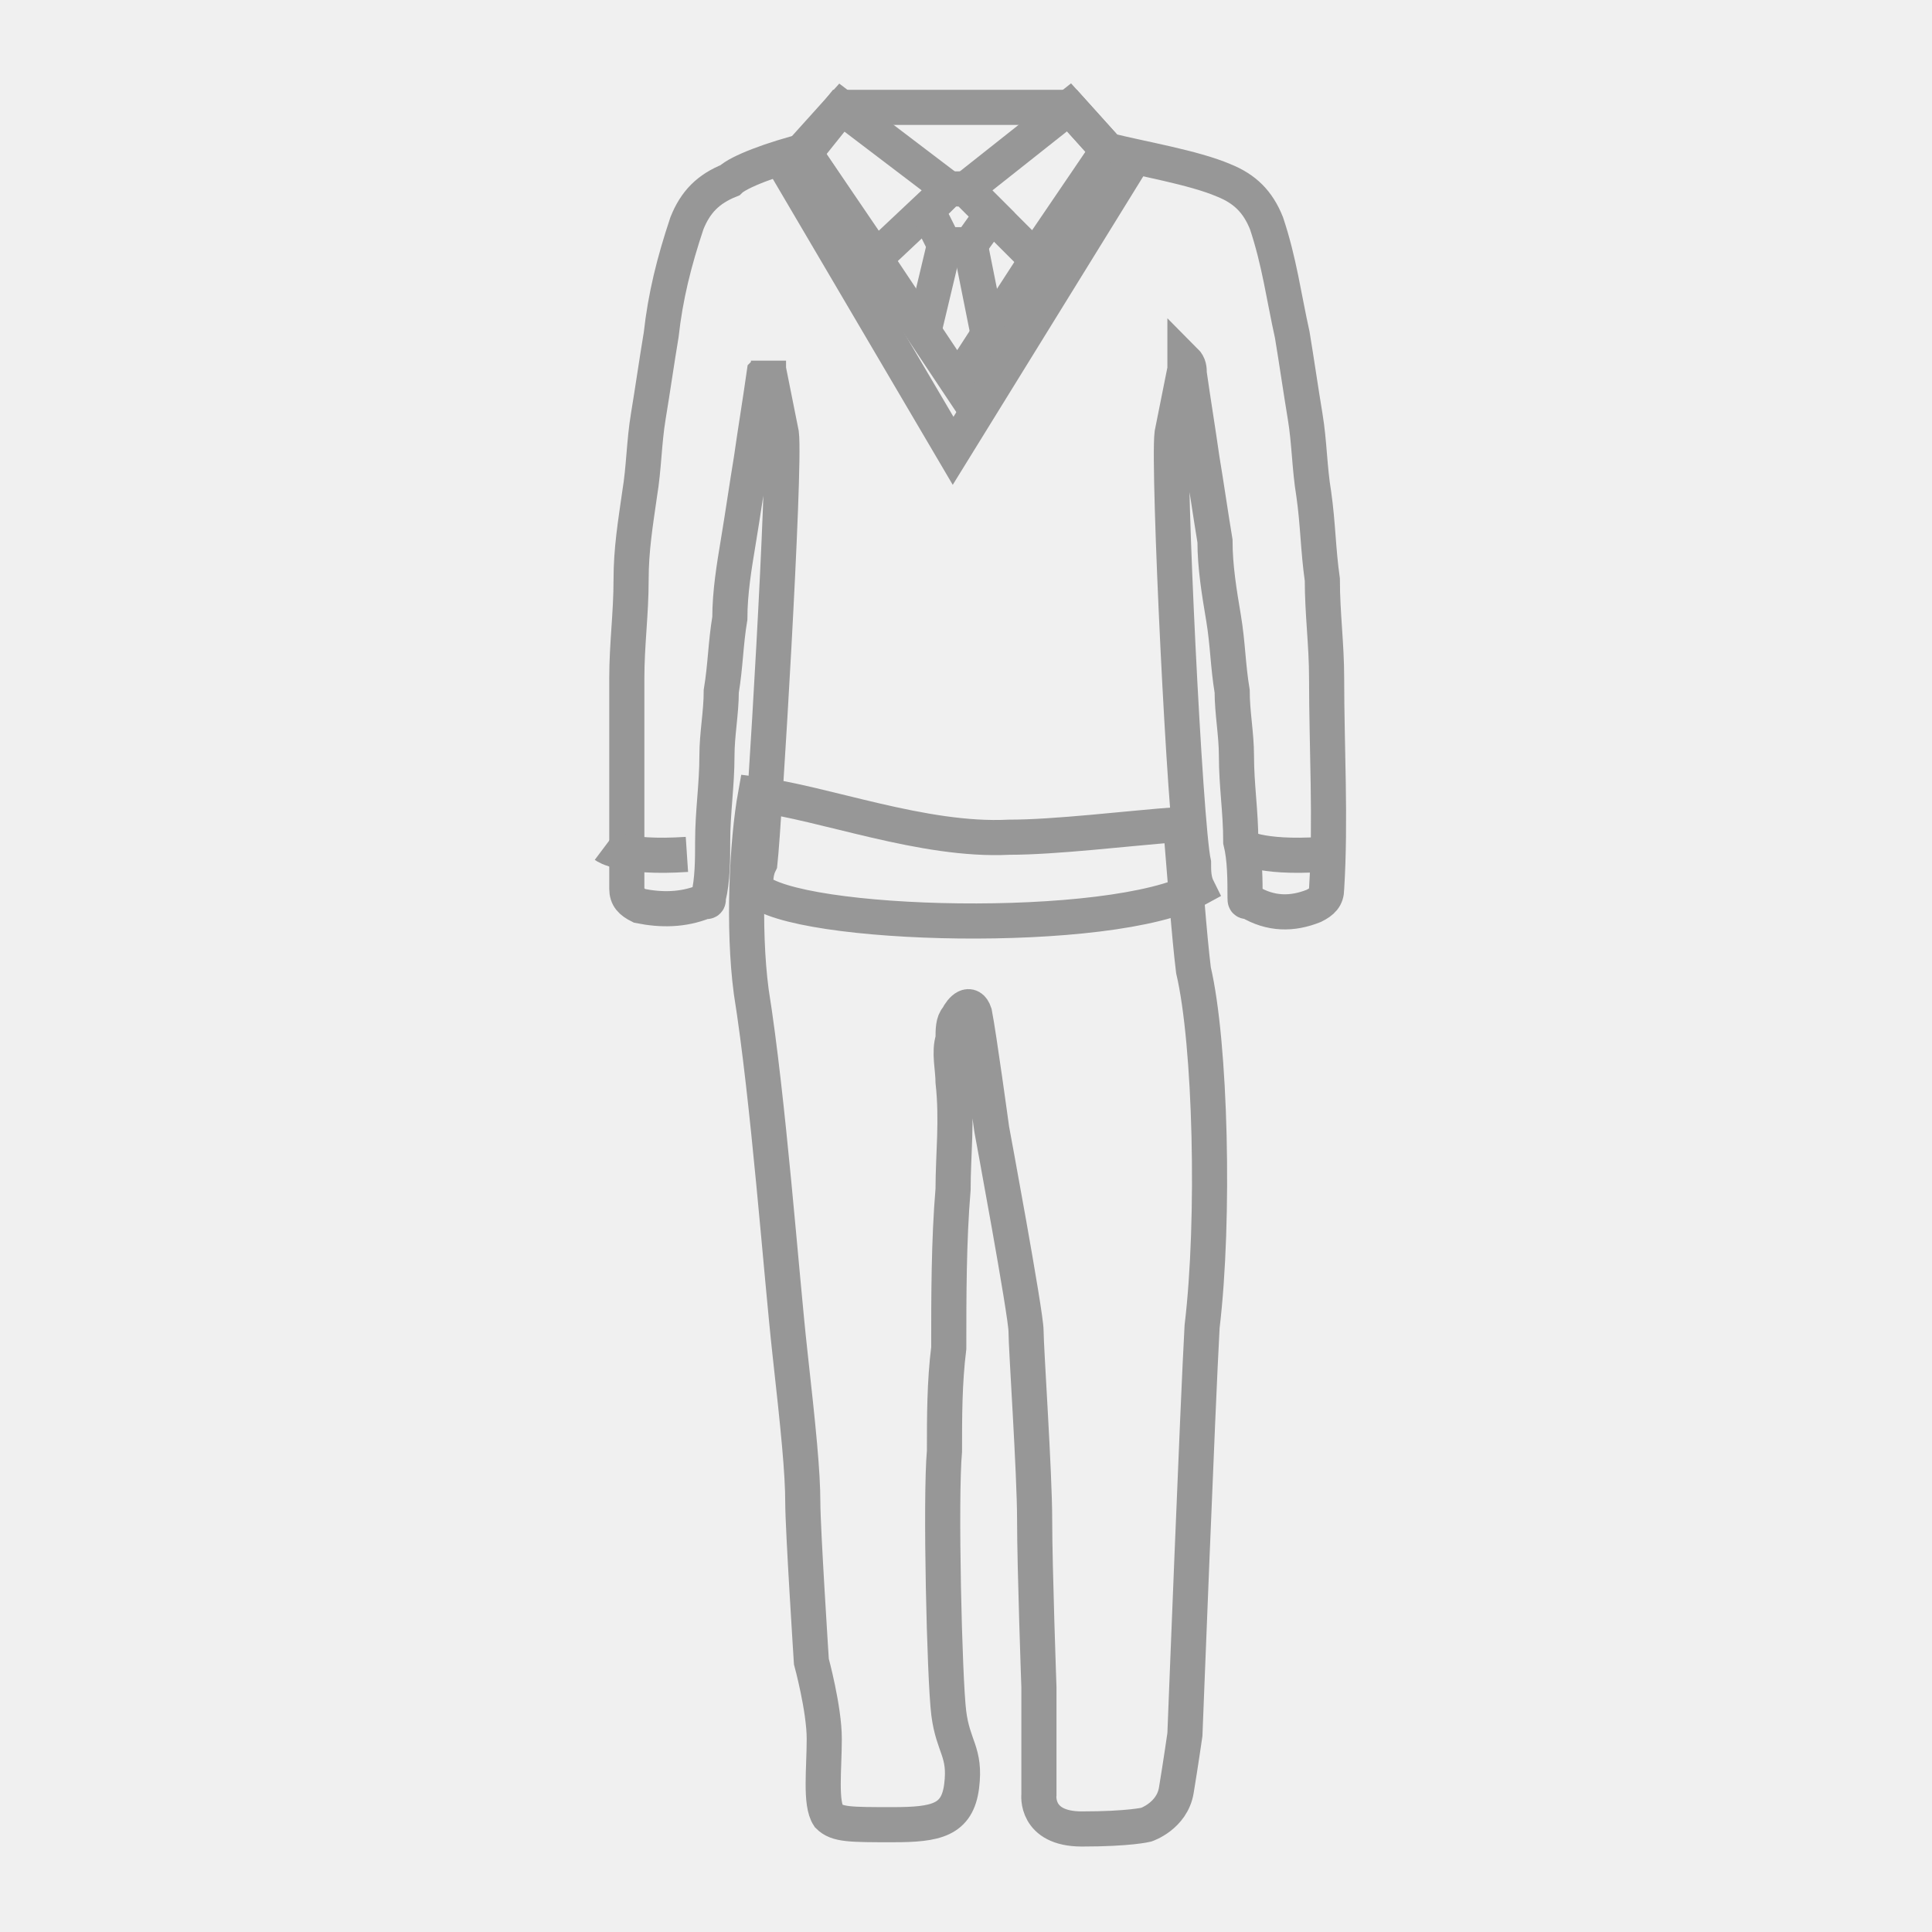
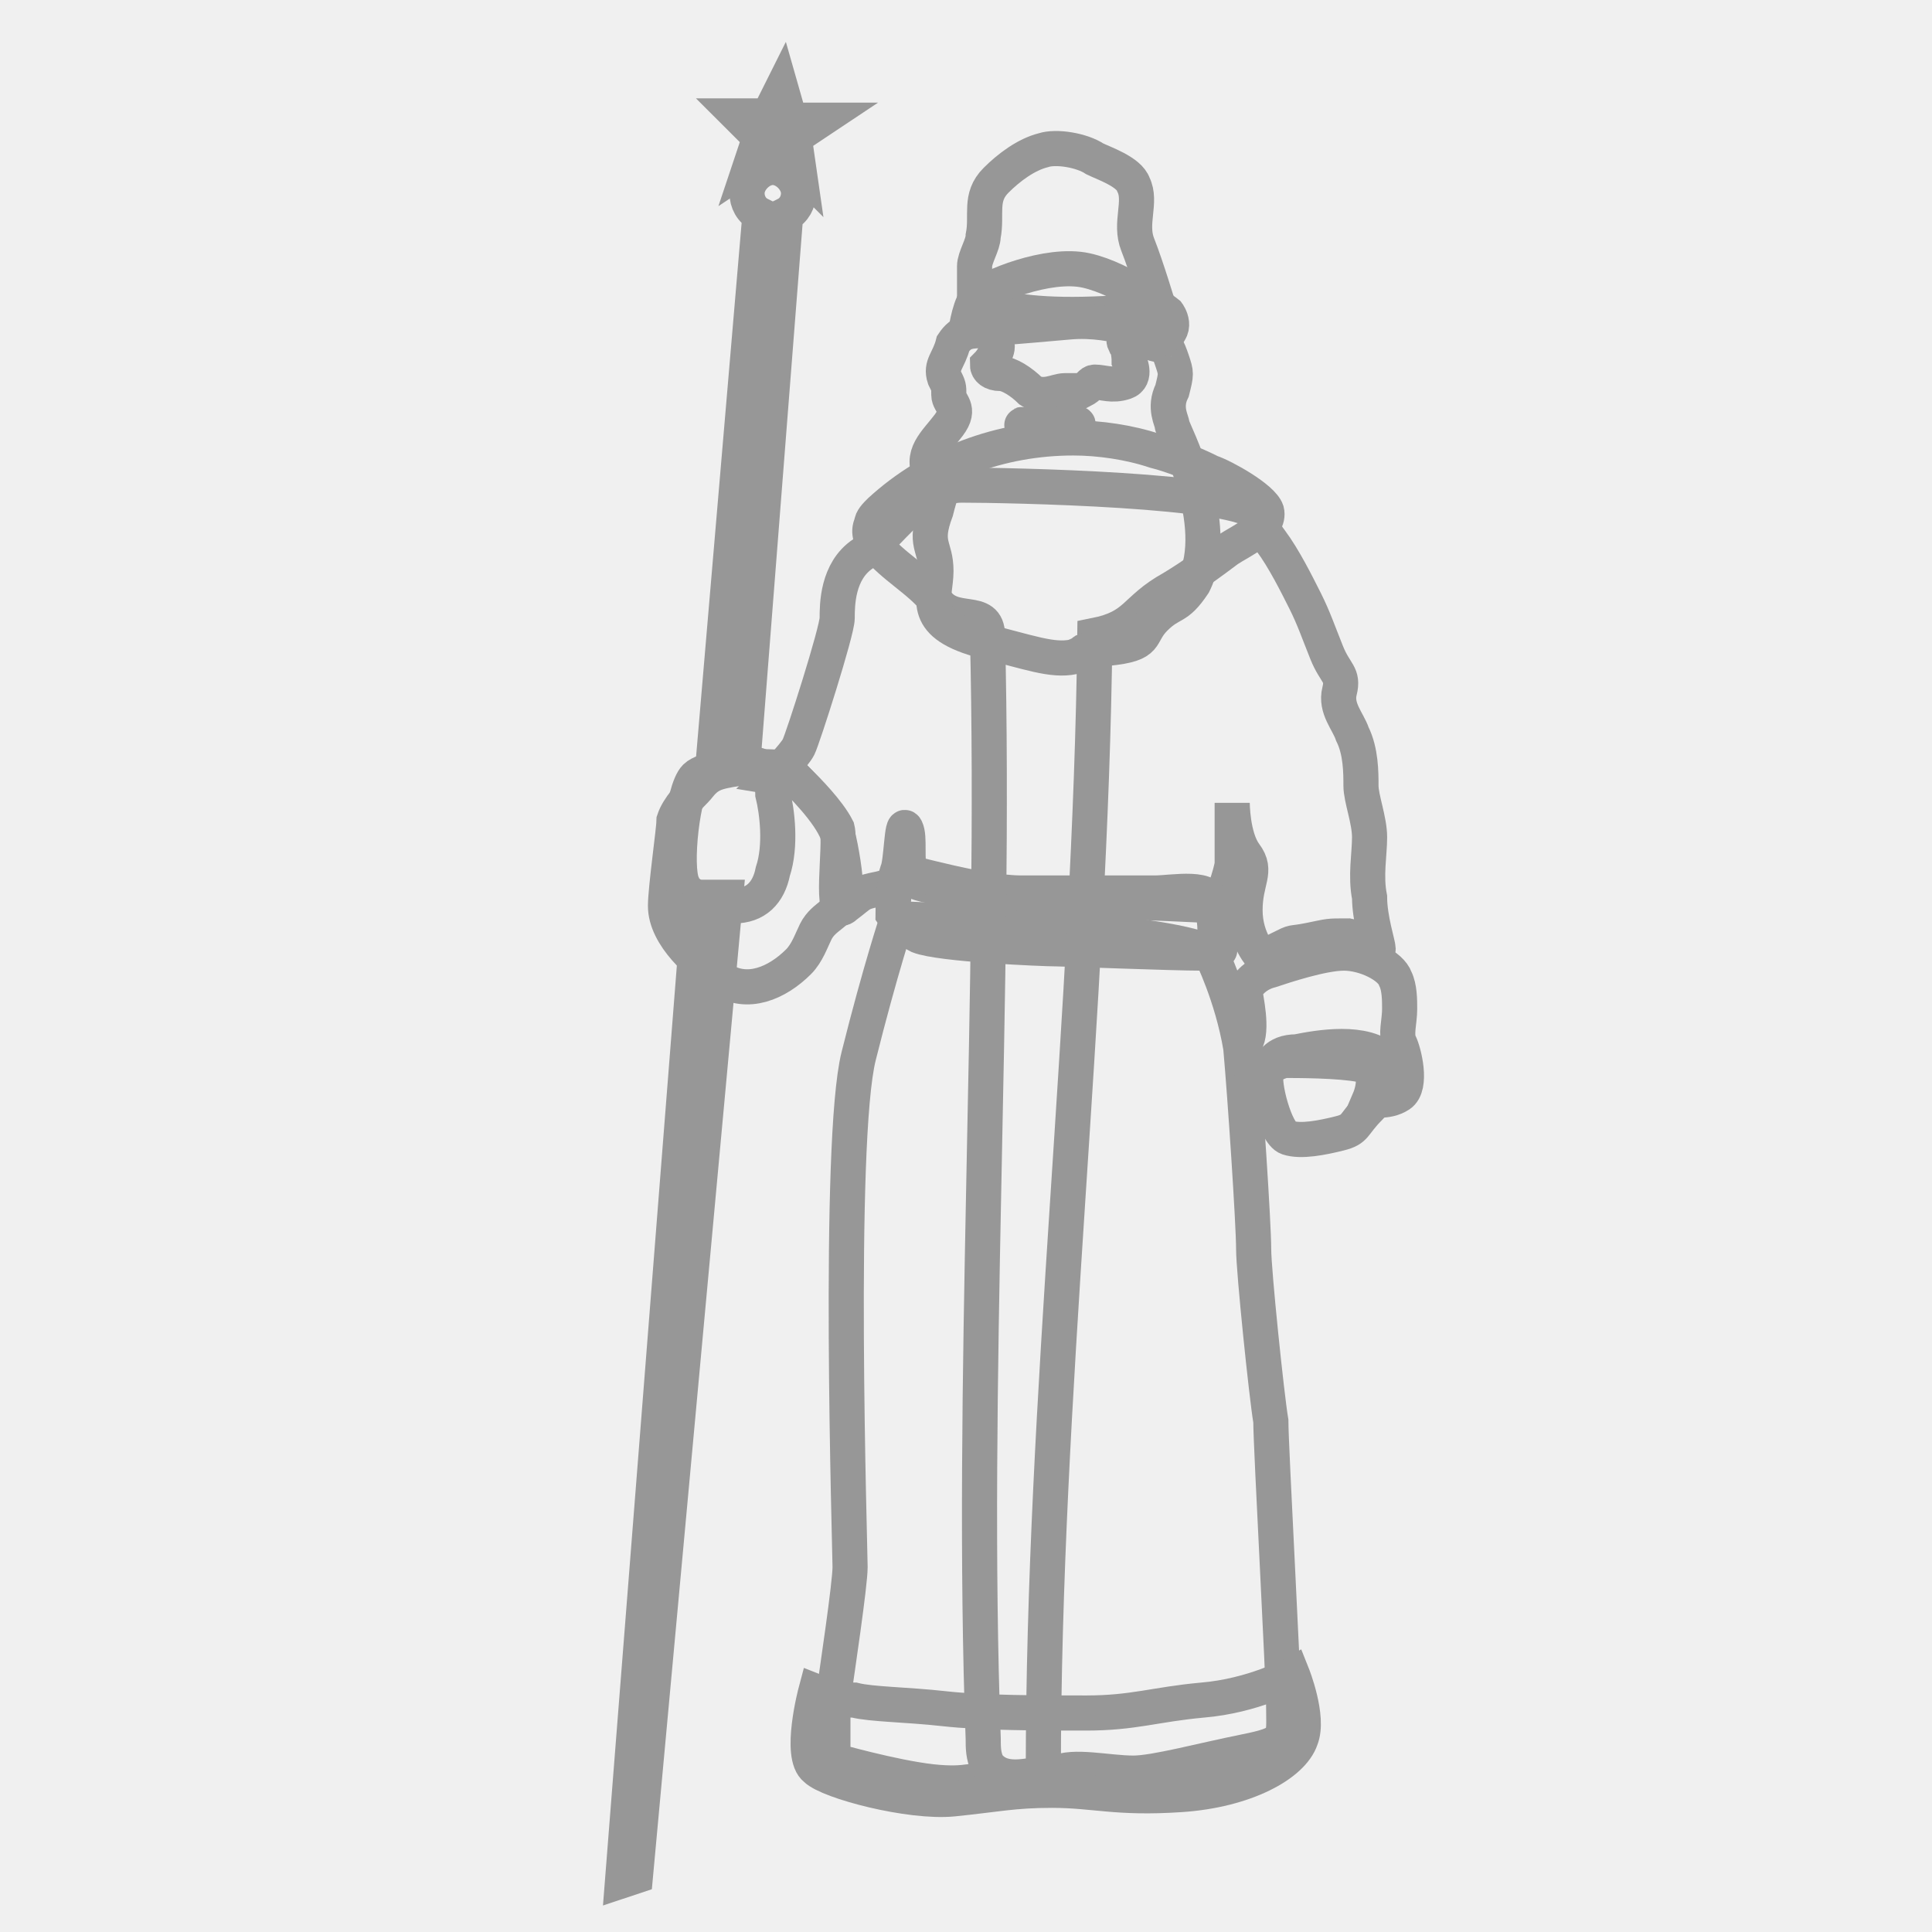
<svg xmlns="http://www.w3.org/2000/svg" width="55" height="55" viewBox="0 0 55 55" fill="none">
  <g clip-path="url(#clip0)">
-     <path d="M33.609 23.467C32.02 23.589 30.065 23.834 28.721 23.834C26.276 23.956 23.465 22.856 21.509 22.611C21.265 23.956 21.143 26.4 21.387 28.234C21.876 31.289 22.243 36.3 22.487 38.5C22.732 40.7 22.854 41.922 22.854 42.778C22.854 43.511 23.098 47.3 23.098 47.3C23.098 47.3 23.465 48.645 23.465 49.5C23.465 50.356 23.343 51.334 23.587 51.7C23.832 51.945 24.198 51.945 25.421 51.945C26.643 51.945 27.254 51.822 27.376 50.845C27.498 49.867 27.132 49.745 27.009 48.767C26.887 47.789 26.765 42.656 26.887 41.311C26.887 40.334 26.887 39.356 27.009 38.378C27.009 36.911 27.009 35.322 27.132 33.856C27.132 32.878 27.254 31.9 27.132 30.8C27.132 30.434 27.009 29.945 27.132 29.578C27.132 29.334 27.132 29.089 27.254 28.967C27.376 28.722 27.62 28.478 27.743 28.845C27.865 29.456 28.232 32.145 28.232 32.145C28.232 32.145 29.209 37.4 29.209 37.889C29.209 38.378 29.454 41.922 29.454 43.267C29.454 44.611 29.576 48.034 29.576 48.034V51.089C29.576 51.089 29.454 52.067 30.798 52.067C32.143 52.067 32.632 51.945 32.632 51.945C32.632 51.945 33.365 51.7 33.487 50.967C33.609 50.234 33.732 49.378 33.732 49.378C33.732 49.378 34.098 39.967 34.221 37.767C34.587 34.711 34.465 29.7 33.976 27.622C33.854 26.645 33.732 24.934 33.609 23.467Z" stroke="#979797" stroke-miterlimit="10" />
-     <path d="M31.533 4.278C32.51 4.522 33.977 4.767 34.833 5.133C35.444 5.378 35.81 5.745 36.055 6.356C36.422 7.456 36.544 8.433 36.788 9.533C36.91 10.267 37.033 11.122 37.155 11.856C37.277 12.589 37.277 13.322 37.399 14.056C37.522 14.911 37.522 15.645 37.644 16.5C37.644 17.478 37.766 18.333 37.766 19.311C37.766 21.267 37.888 23.345 37.766 25.3C37.766 25.545 37.644 25.667 37.399 25.789C36.788 26.033 36.177 26.033 35.566 25.667C35.444 25.667 35.444 25.667 35.444 25.545C35.444 25.056 35.444 24.445 35.322 23.956C35.322 23.1 35.199 22.367 35.199 21.511C35.199 20.9 35.077 20.289 35.077 19.678C34.955 18.945 34.955 18.333 34.833 17.6C34.71 16.867 34.588 16.133 34.588 15.4C34.466 14.667 34.344 13.811 34.221 13.078C34.099 12.222 33.977 11.489 33.855 10.633C33.855 10.511 33.855 10.389 33.733 10.267C33.733 10.389 33.733 10.389 33.733 10.511C33.61 11.122 33.488 11.733 33.366 12.345C33.244 13.322 33.733 23.467 33.977 24.567C33.977 24.811 33.977 25.056 34.099 25.3C31.655 26.645 22.61 26.4 21.51 25.3C21.51 25.056 21.51 24.811 21.633 24.567C21.755 23.467 22.366 13.322 22.244 12.345C22.122 11.733 21.999 11.122 21.877 10.511C21.877 10.389 21.877 10.389 21.877 10.267C21.877 10.389 21.877 10.511 21.755 10.633C21.633 11.489 21.51 12.222 21.388 13.078C21.266 13.811 21.144 14.667 21.021 15.4C20.899 16.133 20.777 16.867 20.777 17.6C20.655 18.333 20.655 18.945 20.533 19.678C20.533 20.289 20.41 20.9 20.41 21.511C20.41 22.367 20.288 23.1 20.288 23.956C20.288 24.445 20.288 25.056 20.166 25.545C20.166 25.667 20.166 25.667 20.044 25.667C19.433 25.911 18.822 25.911 18.21 25.789C17.966 25.667 17.844 25.545 17.844 25.3C17.844 23.345 17.844 21.267 17.844 19.311C17.844 18.333 17.966 17.478 17.966 16.5C17.966 15.645 18.088 14.911 18.21 14.056C18.333 13.322 18.333 12.589 18.455 11.856C18.577 11.122 18.699 10.267 18.822 9.533C18.944 8.433 19.188 7.456 19.555 6.356C19.799 5.745 20.166 5.378 20.777 5.133C21.021 4.889 21.999 4.522 22.977 4.278L23.955 3.056C23.955 3.056 26.277 3.056 27.255 3.056C28.233 3.056 30.433 3.056 30.433 3.056L31.533 4.278Z" stroke="#979797" stroke-miterlimit="10" />
-     <path d="M30.433 3.056L31.533 4.278L29.456 7.333L27.5 5.378L30.433 3.056Z" stroke="#979797" stroke-miterlimit="10" />
-     <path d="M23.956 3.056L22.855 4.278L24.933 7.333L27.011 5.378L23.956 3.056Z" stroke="#979797" stroke-miterlimit="10" />
-     <path d="M17.232 24.078C17.232 24.078 17.721 24.445 19.555 24.323" stroke="#979797" stroke-miterlimit="10" />
-     <path d="M35.322 24.078C35.322 24.078 35.811 24.445 37.645 24.323" stroke="#979797" stroke-miterlimit="10" />
-     <path d="M27.009 5.378H27.498L28.232 6.111L27.621 6.967H26.887L26.398 5.989L27.009 5.378Z" stroke="#979797" stroke-miterlimit="10" />
-     <path d="M31.533 4.278L27.256 10.878L22.855 4.278" stroke="#979797" stroke-miterlimit="10" />
-     <path d="M27.621 6.967L28.11 9.411L27.621 6.967Z" stroke="#979797" stroke-miterlimit="10" />
-     <path d="M26.889 6.967L26.277 9.533" stroke="#979797" stroke-miterlimit="10" />
-     <path d="M32.266 4.522L27.133 12.834L22.244 4.522" stroke="#979797" stroke-miterlimit="10" />
+     <path d="M35.811 14.666C35.811 14.666 35.811 14.911 36.178 15.399C36.544 15.888 36.911 16.622 37.156 17.11C37.4 17.599 37.522 17.966 37.767 18.577C38.011 19.188 38.256 19.188 38.133 19.677C38.011 20.166 38.378 20.533 38.5 20.899C38.744 21.388 38.744 21.999 38.744 22.366C38.744 22.733 38.989 23.344 38.989 23.833C38.989 24.322 38.867 24.933 38.989 25.544C38.989 26.155 39.233 26.888 39.233 27.011C39.233 27.133 38.989 26.766 38.378 26.644C37.767 26.644 37.889 26.644 37.278 26.766C36.667 26.888 36.911 26.766 36.422 27.011C35.933 27.255 35.933 27.255 35.933 27.255C35.933 27.255 35.444 26.766 35.444 25.91C35.444 25.055 35.811 24.811 35.444 24.322C35.078 23.833 35.078 22.855 35.078 22.855C35.078 22.855 35.078 24.199 35.078 24.566C35.078 24.811 34.711 25.788 34.711 25.788C34.589 25.788 32.389 25.666 31.289 25.666C30.311 25.788 29.822 25.666 28.722 25.544C27.622 25.299 25.911 25.299 25.911 24.933C25.789 24.444 25.911 23.833 25.789 23.588C25.667 23.344 25.667 24.566 25.544 24.811C25.422 25.177 25.544 25.177 25.056 25.299C24.444 25.422 24.567 25.422 24.078 25.788C23.589 26.277 23.956 24.077 23.833 23.588C23.589 23.099 22.978 22.488 22.733 22.244C22 22.122 22 22.122 22 22.122C22 22.122 22.611 21.511 22.733 21.266C22.856 21.022 23.833 17.966 23.833 17.599C23.833 17.233 23.833 16.255 24.567 15.766C25.3 15.277 26.156 13.81 27.378 13.81C28.6 13.81 35.444 13.933 35.811 14.666Z" stroke="#979797" stroke-miterlimit="10" />
+     <path d="M34.467 27.133C34.467 27.133 35.078 28.355 35.322 29.822C35.444 31.166 35.689 34.833 35.689 35.566C35.689 36.178 36.055 39.722 36.178 40.455C36.178 41.189 36.544 47.789 36.544 48.644C36.544 49.5 36.666 49.622 35.444 49.866C34.222 50.111 32.878 50.477 32.267 50.477C31.533 50.477 30.555 50.233 30.067 50.477C29.578 50.722 28.478 50.722 28.111 50.722C27.744 50.6 27.622 50.844 26.522 50.722C25.422 50.6 23.711 50.111 23.711 50.111C23.711 50.111 23.711 49.133 23.711 48.4C23.833 47.544 24.2 45.1 24.2 44.611C24.2 44.122 23.833 32.511 24.444 30.066C25.055 27.622 25.544 26.155 25.544 26.155C25.544 26.155 33.122 26.4 34.467 27.133Z" stroke="#979797" stroke-miterlimit="10" />
+     <path d="M34.466 25.788C34.466 25.788 34.589 26.033 34.589 26.522C34.589 27.011 35.077 27.133 34.222 27.133C33.366 27.133 30.311 27.011 30.066 27.011C29.7 27.011 26.766 26.888 26.155 26.644C25.666 26.399 25.422 26.033 25.422 26.033C25.422 26.033 25.422 24.811 25.666 24.811C25.911 24.811 27.866 25.422 29.088 25.422C30.311 25.422 32.389 25.422 32.877 25.422C33.366 25.422 34.589 25.177 34.466 25.788Z" stroke="#979797" stroke-miterlimit="10" />
+     <path d="M32.879 12.834C33.368 12.956 33.979 13.2 34.468 13.445C34.835 13.567 35.935 14.178 36.057 14.545C36.179 15.034 35.324 15.4 34.957 15.645C34.468 16.011 33.979 16.378 33.368 16.745C32.268 17.356 32.39 17.845 31.168 18.089C31.046 28.845 29.701 39.722 29.701 50.478C29.09 50.6 28.479 50.722 28.112 50.233C27.99 49.989 27.99 49.745 27.99 49.5C27.623 39.478 28.357 28.111 28.112 18.089C28.112 17.233 27.135 17.845 26.646 17.111C26.157 16.5 25.424 16.134 24.935 15.522C24.812 15.4 24.69 15.156 24.812 14.911C24.812 14.789 24.935 14.667 25.057 14.545C26.523 13.2 28.479 12.467 30.557 12.467C31.29 12.467 32.146 12.589 32.879 12.834Z" stroke="#979797" stroke-miterlimit="10" />
+     <path d="M32.145 10.267C32.145 10.267 32.389 10.756 32.022 10.878C31.656 11 31.411 10.878 31.167 10.878C31.045 10.878 31.045 11 30.8 11.122C30.556 11.122 30.556 11.122 30.311 11.122C30.067 11.122 29.7 11.367 29.334 11.122C29.089 10.878 28.722 10.633 28.478 10.633C28.233 10.633 28.111 10.511 28.111 10.389C28.233 10.267 28.478 9.9 28.356 9.778C28.233 9.778 28.6 9.289 28.111 9.411C27.622 9.411 27.378 9.411 27.134 9.778C27.011 10.267 26.767 10.389 26.889 10.756C27.011 11 27.011 11 27.011 11.245C27.011 11.489 27.378 11.611 27.011 12.1C26.645 12.589 26.156 12.956 26.522 13.567C26.889 14.178 26.889 13.567 26.645 14.545C26.278 15.522 26.645 15.522 26.645 16.256C26.645 16.989 26.156 17.722 27.867 18.211C29.334 18.578 29.945 18.822 30.556 18.7C31.167 18.456 30.433 18.578 31.534 18.456C32.756 18.333 32.389 18.089 32.878 17.6C33.367 17.111 33.489 17.356 33.978 16.622C34.834 14.911 33.367 12.222 33.367 12.1C33.367 11.978 33.122 11.611 33.367 11.122C33.489 10.633 33.489 10.633 33.367 10.267C33.245 9.9 33.122 9.656 33 9.778C32.878 9.9 32.511 9.533 32.389 9.533C32.267 9.533 31.9 9.533 32.022 9.778C32.145 9.9 32.145 10.267 32.145 10.267Z" stroke="#979797" stroke-miterlimit="10" />
+     <path d="M33 8.8C33 8.8 32.633 7.577 32.389 6.966C32.144 6.355 32.511 5.744 32.266 5.255C32.144 4.889 31.411 4.644 31.166 4.522C30.8 4.277 30.066 4.155 29.7 4.277C29.211 4.4 28.722 4.766 28.355 5.133C27.866 5.622 28.111 6.111 27.989 6.722C27.989 6.966 27.744 7.333 27.744 7.577C27.744 7.822 27.744 8.433 27.744 8.433C27.744 8.433 28.477 9.289 33 8.8Z" stroke="#979797" stroke-miterlimit="10" />
+     <path d="M33 9.655C33 9.655 31.778 9.044 30.433 9.166C29.089 9.288 27.5 9.411 27.5 9.411C27.5 9.411 27.622 8.555 27.867 8.433C28.111 8.188 29.822 7.455 30.922 7.7C32.022 7.944 33.244 8.922 33.244 8.922C33.244 8.922 33.611 9.411 33 9.655Z" stroke="#979797" stroke-miterlimit="10" />
+     <path d="M36.79 47.666C36.79 47.666 35.69 48.277 34.223 48.399C32.879 48.522 32.268 48.766 30.923 48.766C29.579 48.766 27.99 48.766 26.89 48.644C25.79 48.522 24.812 48.522 24.323 48.399C23.834 48.399 23.223 48.155 23.223 48.155C23.223 48.155 22.734 49.988 23.223 50.355C23.59 50.722 25.912 51.333 27.134 51.211C28.357 51.088 28.845 50.966 29.945 50.966C31.168 50.966 31.779 51.211 33.612 51.088C35.445 50.966 36.79 50.233 37.034 49.499C37.279 48.888 36.79 47.666 36.79 47.666Z" stroke="#979797" stroke-miterlimit="10" />
+     <path d="M35.445 28.233C35.445 28.111 35.689 27.744 36.178 27.622C36.545 27.5 37.645 27.133 38.256 27.133C38.867 27.133 39.6 27.5 39.723 27.866C39.845 28.111 39.845 28.477 39.845 28.722C39.845 29.088 39.723 29.455 39.845 29.7C39.967 29.944 40.212 30.922 39.845 31.166C39.478 31.411 38.989 31.288 38.989 31.288C38.989 31.288 39.356 30.433 38.745 30.311C38.134 30.188 36.911 30.188 36.545 30.188C36.178 30.311 35.689 30.555 35.689 30.555C35.689 30.555 35.323 30.066 35.445 29.7C35.689 29.333 35.445 28.355 35.445 28.233Z" stroke="#979797" stroke-miterlimit="10" />
+     <path d="M22.367 21.878C22.856 22.367 23.59 23.1 23.834 23.711C23.956 24.2 24.079 24.933 24.079 25.422C23.956 26.033 23.468 26.033 23.223 26.522C23.101 26.767 22.979 27.133 22.734 27.378C22.123 27.989 21.267 28.356 20.534 27.867C19.923 27.5 18.945 26.644 18.945 25.789C18.945 25.3 19.19 23.589 19.19 23.344C19.312 22.978 19.679 22.611 19.801 22.489C19.923 22.367 20.045 22.122 20.412 22C20.779 21.878 21.756 21.756 22.367 21.878Z" stroke="#979797" stroke-miterlimit="10" />
+     <path d="M22.001 24.81C21.879 25.422 21.512 25.788 20.901 25.788C20.29 25.788 19.557 25.544 19.434 25.177C19.19 24.688 19.434 22.488 19.801 22.122C20.045 21.877 21.023 21.755 21.39 21.755C21.757 21.755 22.001 21.999 22.001 22.61C22.123 23.099 22.245 24.077 22.001 24.81Z" stroke="#979797" stroke-miterlimit="10" />
+     <path d="M39.477 30.188C39.477 30.188 39.477 31.044 38.989 31.533C38.5 32.022 38.622 32.144 38.133 32.266C37.644 32.388 37.033 32.511 36.666 32.388C36.3 32.266 35.933 30.799 36.055 30.555C36.177 30.311 36.3 29.944 36.911 29.944C37.522 29.822 38.866 29.577 39.477 30.188Z" stroke="#979797" stroke-miterlimit="10" />
+     <path d="M30.678 12.099C30.801 11.977 30.067 12.099 29.701 12.099C29.334 12.099 29.456 12.099 29.09 12.099C28.967 11.977 30.067 12.833 30.678 12.099Z" stroke="#979797" stroke-miterlimit="10" />
+     <path d="M18.089 53.411L20.656 25.544H19.923L17.723 53.533L18.089 53.411Z" stroke="#979797" stroke-miterlimit="10" />
+     <path d="M22 4.767C21.634 4.767 21.267 5.133 21.267 5.5C21.267 5.744 21.389 5.989 21.634 6.111L20.289 21.878L21.145 21.756L22.367 6.111C22.611 5.989 22.733 5.744 22.733 5.5C22.733 5.133 22.367 4.767 22 4.767Z" stroke="#979797" stroke-miterlimit="10" />
+     <path d="M23.344 3.422H22.488L22.244 2.566L21.877 3.3H21.021L21.633 3.911L21.388 4.644L22.122 4.155L22.733 4.766L22.61 3.911L23.344 3.422Z" stroke="#979797" stroke-miterlimit="10" />
  </g>
  <defs>
    <clipPath id="clip0">
      <rect width="55" height="55" fill="white" />
    </clipPath>
  </defs>
</svg>
